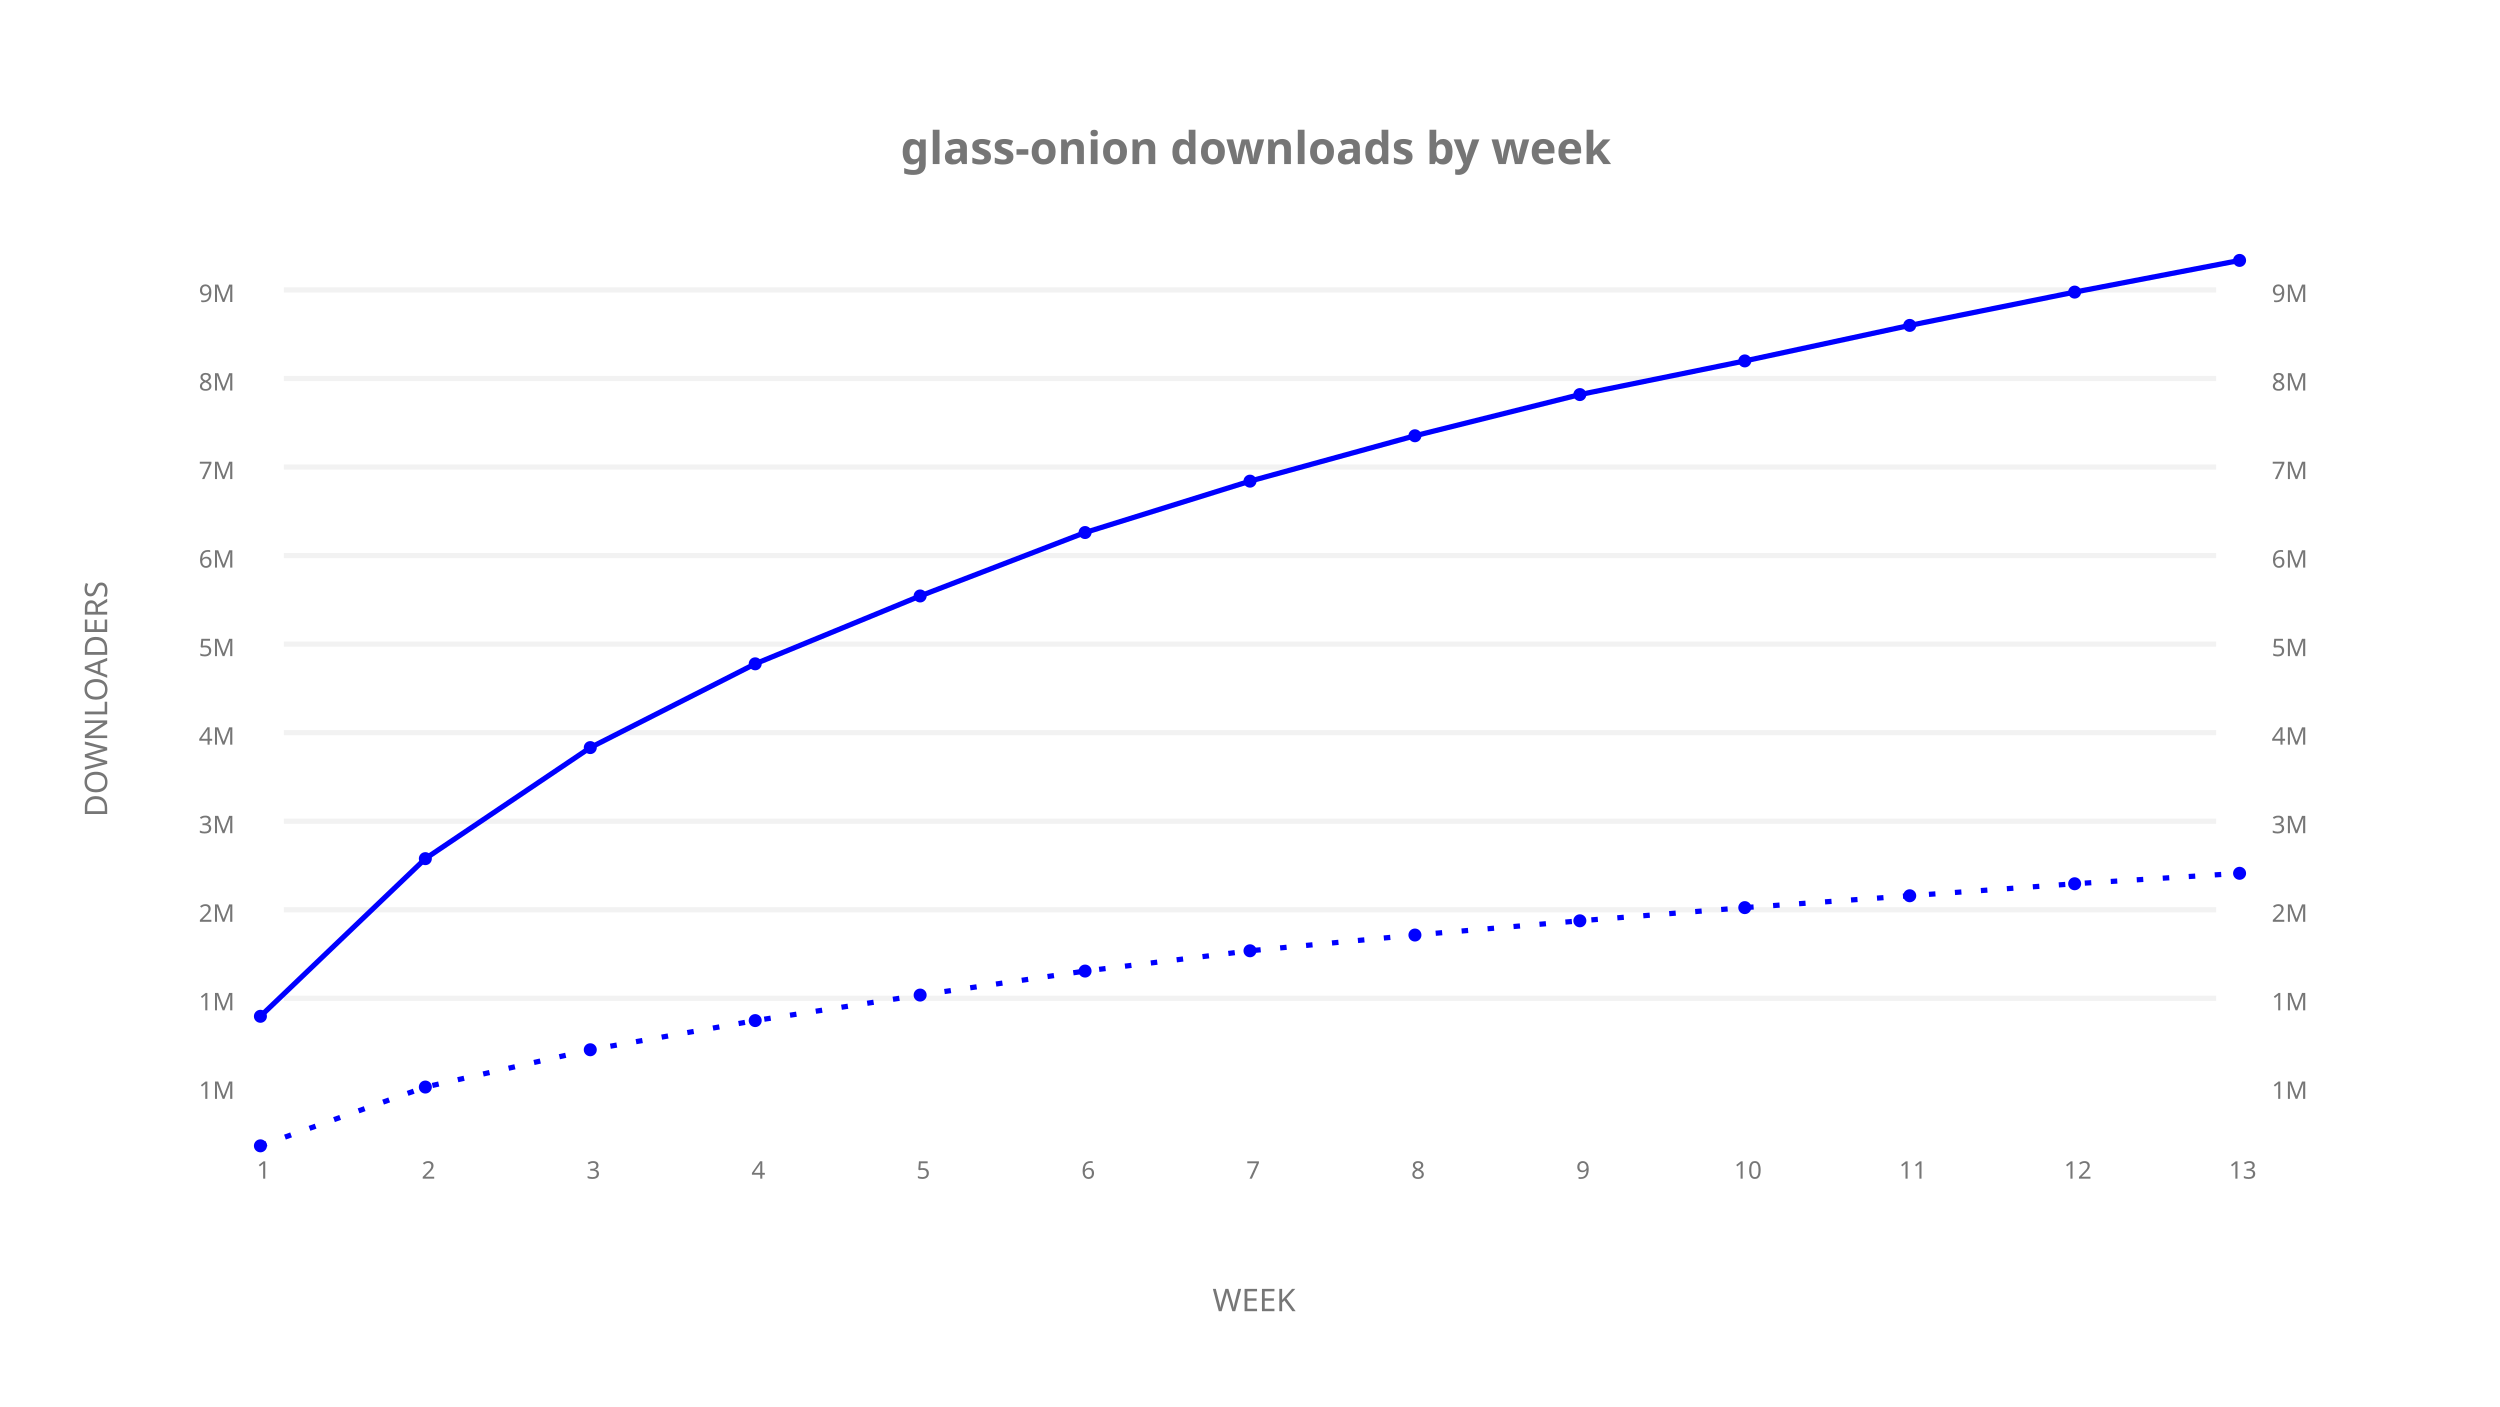
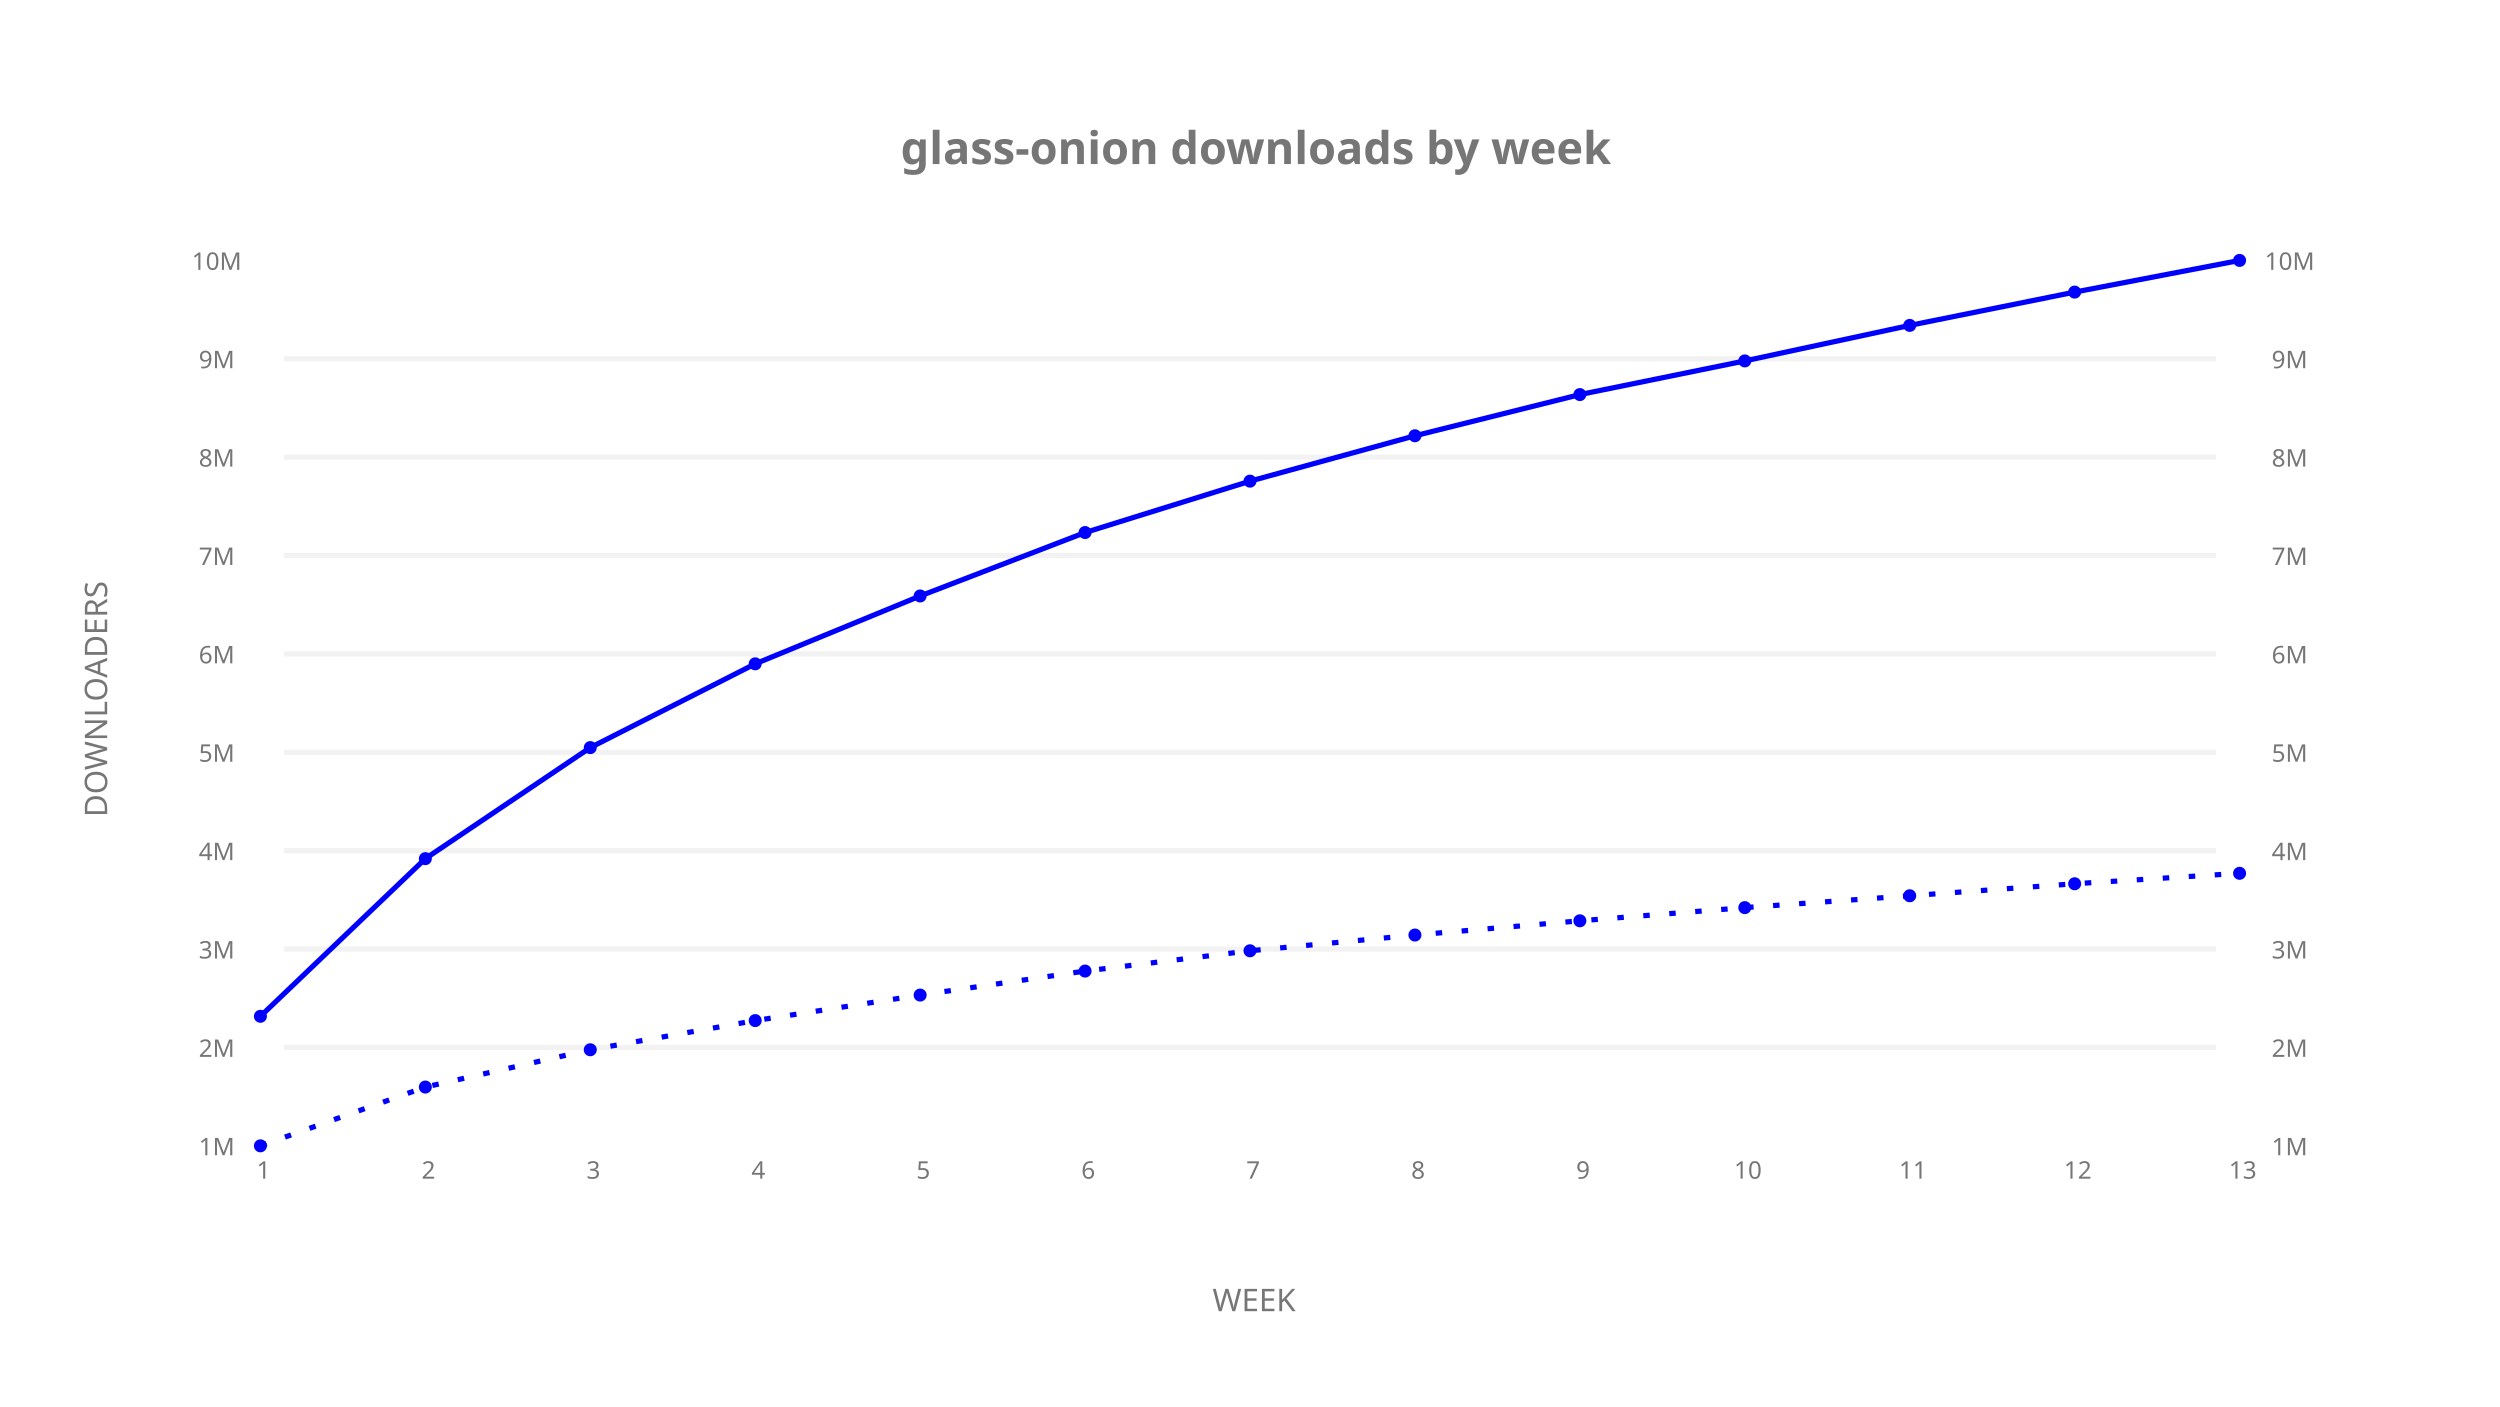
<svg xmlns="http://www.w3.org/2000/svg" xml:space="preserve" id="glass-onion-downloads-by-week-glass-onion-week" x="0px" y="0px" width="1920px" height="1080px" viewBox="0 0 1920 1080" enable-background="new 0 0 1920 1080" role="img">
  <g id="annotations">
    <text x="960" y="126" font-family="Atkinson Hyperlegible" font-size="26pt" text-anchor="middle" text-align="center" font-weight="600" font-style="normal" style="fill:rgb(118,118,118); fill-opacity:1; stroke:rgb(118,118,118); stroke-opacity:0; stroke-width:0.5"> glass-onion downloads by week</text>
    <g id="axes-lines">
      <text x="960" y="1007" font-family="Atkinson Hyperlegible" font-size="18pt" text-anchor="middle" text-align="center" font-weight="500" font-style="normal" style="fill:rgb(118,118,118); fill-opacity:1; stroke:rgb(118,118,118); stroke-opacity:0; stroke-width:0.5"> WEEK</text>
      <text x="73" y="540" font-family="Atkinson Hyperlegible" font-size="18pt" text-anchor="middle" text-align="center" dominant-baseline="central" font-weight="500" font-style="normal" style="fill:rgb(118,118,118); fill-opacity:1; stroke:rgb(118,118,118); stroke-opacity:0; stroke-width:0.5" transform="rotate(-90,73,540)"> DOWNLOADERS</text>
    </g>
    <g id="tic-y-label-lines">
-       <line x1="218" y1="766.683" x2="1702" y2="766.683" style="fill:rgb(0,0,255); fill-opacity:0; stroke:rgb(242,242,242); stroke-opacity:1; stroke-width:4" />
-       <line x1="218" y1="698.683" x2="1702" y2="698.683" style="fill:rgb(0,0,255); fill-opacity:0; stroke:rgb(242,242,242); stroke-opacity:1; stroke-width:4" />
-       <line x1="218" y1="630.683" x2="1702" y2="630.683" style="fill:rgb(0,0,255); fill-opacity:0; stroke:rgb(242,242,242); stroke-opacity:1; stroke-width:4" />
-       <line x1="218" y1="562.683" x2="1702" y2="562.683" style="fill:rgb(0,0,255); fill-opacity:0; stroke:rgb(242,242,242); stroke-opacity:1; stroke-width:4" />
-       <line x1="218" y1="494.683" x2="1702" y2="494.683" style="fill:rgb(0,0,255); fill-opacity:0; stroke:rgb(242,242,242); stroke-opacity:1; stroke-width:4" />
-       <line x1="218" y1="426.683" x2="1702" y2="426.683" style="fill:rgb(0,0,255); fill-opacity:0; stroke:rgb(242,242,242); stroke-opacity:1; stroke-width:4" />
-       <line x1="218" y1="358.683" x2="1702" y2="358.683" style="fill:rgb(0,0,255); fill-opacity:0; stroke:rgb(242,242,242); stroke-opacity:1; stroke-width:4" />
-       <line x1="218" y1="290.683" x2="1702" y2="290.683" style="fill:rgb(0,0,255); fill-opacity:0; stroke:rgb(242,242,242); stroke-opacity:1; stroke-width:4" />
-       <line x1="218" y1="222.683" x2="1702" y2="222.683" style="fill:rgb(0,0,255); fill-opacity:0; stroke:rgb(242,242,242); stroke-opacity:1; stroke-width:4" />
+       <line x1="218" y1="804.444" x2="1702" y2="804.444" style="fill:rgb(0,0,255); fill-opacity:0; stroke:rgb(242,242,242); stroke-opacity:1; stroke-width:4" />
+       <line x1="218" y1="728.889" x2="1702" y2="728.889" style="fill:rgb(0,0,255); fill-opacity:0; stroke:rgb(242,242,242); stroke-opacity:1; stroke-width:4" />
+       <line x1="218" y1="653.333" x2="1702" y2="653.333" style="fill:rgb(0,0,255); fill-opacity:0; stroke:rgb(242,242,242); stroke-opacity:1; stroke-width:4" />
+       <line x1="218" y1="577.778" x2="1702" y2="577.778" style="fill:rgb(0,0,255); fill-opacity:0; stroke:rgb(242,242,242); stroke-opacity:1; stroke-width:4" />
+       <line x1="218" y1="502.222" x2="1702" y2="502.222" style="fill:rgb(0,0,255); fill-opacity:0; stroke:rgb(242,242,242); stroke-opacity:1; stroke-width:4" />
+       <line x1="218" y1="426.667" x2="1702" y2="426.667" style="fill:rgb(0,0,255); fill-opacity:0; stroke:rgb(242,242,242); stroke-opacity:1; stroke-width:4" />
+       <line x1="218" y1="351.111" x2="1702" y2="351.111" style="fill:rgb(0,0,255); fill-opacity:0; stroke:rgb(242,242,242); stroke-opacity:1; stroke-width:4" />
+       <line x1="218" y1="275.556" x2="1702" y2="275.556" style="fill:rgb(0,0,255); fill-opacity:0; stroke:rgb(242,242,242); stroke-opacity:1; stroke-width:4" />
    </g>
    <g id="tic-x-labels">
      <text x="200" y="898" font-family="Atkinson Hyperlegible" font-size="14pt" text-anchor="middle" text-align="center" dominant-baseline="central" font-weight="400" font-style="normal" style="fill:rgb(118,118,118); fill-opacity:1; stroke:rgb(118,118,118); stroke-opacity:0; stroke-width:0.5"> 1</text>
      <text x="326.667" y="898" font-family="Atkinson Hyperlegible" font-size="14pt" text-anchor="middle" text-align="center" dominant-baseline="central" font-weight="400" font-style="normal" style="fill:rgb(118,118,118); fill-opacity:1; stroke:rgb(118,118,118); stroke-opacity:0; stroke-width:0.5"> 2</text>
      <text x="453.333" y="898" font-family="Atkinson Hyperlegible" font-size="14pt" text-anchor="middle" text-align="center" dominant-baseline="central" font-weight="400" font-style="normal" style="fill:rgb(118,118,118); fill-opacity:1; stroke:rgb(118,118,118); stroke-opacity:0; stroke-width:0.5"> 3</text>
      <text x="580" y="898" font-family="Atkinson Hyperlegible" font-size="14pt" text-anchor="middle" text-align="center" dominant-baseline="central" font-weight="400" font-style="normal" style="fill:rgb(118,118,118); fill-opacity:1; stroke:rgb(118,118,118); stroke-opacity:0; stroke-width:0.5"> 4</text>
      <text x="706.667" y="898" font-family="Atkinson Hyperlegible" font-size="14pt" text-anchor="middle" text-align="center" dominant-baseline="central" font-weight="400" font-style="normal" style="fill:rgb(118,118,118); fill-opacity:1; stroke:rgb(118,118,118); stroke-opacity:0; stroke-width:0.5"> 5</text>
      <text x="833.333" y="898" font-family="Atkinson Hyperlegible" font-size="14pt" text-anchor="middle" text-align="center" dominant-baseline="central" font-weight="400" font-style="normal" style="fill:rgb(118,118,118); fill-opacity:1; stroke:rgb(118,118,118); stroke-opacity:0; stroke-width:0.5"> 6</text>
      <text x="960" y="898" font-family="Atkinson Hyperlegible" font-size="14pt" text-anchor="middle" text-align="center" dominant-baseline="central" font-weight="400" font-style="normal" style="fill:rgb(118,118,118); fill-opacity:1; stroke:rgb(118,118,118); stroke-opacity:0; stroke-width:0.5"> 7</text>
      <text x="1086.667" y="898" font-family="Atkinson Hyperlegible" font-size="14pt" text-anchor="middle" text-align="center" dominant-baseline="central" font-weight="400" font-style="normal" style="fill:rgb(118,118,118); fill-opacity:1; stroke:rgb(118,118,118); stroke-opacity:0; stroke-width:0.5"> 8</text>
      <text x="1213.333" y="898" font-family="Atkinson Hyperlegible" font-size="14pt" text-anchor="middle" text-align="center" dominant-baseline="central" font-weight="400" font-style="normal" style="fill:rgb(118,118,118); fill-opacity:1; stroke:rgb(118,118,118); stroke-opacity:0; stroke-width:0.5"> 9</text>
      <text x="1340" y="898" font-family="Atkinson Hyperlegible" font-size="14pt" text-anchor="middle" text-align="center" dominant-baseline="central" font-weight="400" font-style="normal" style="fill:rgb(118,118,118); fill-opacity:1; stroke:rgb(118,118,118); stroke-opacity:0; stroke-width:0.5"> 10</text>
      <text x="1466.667" y="898" font-family="Atkinson Hyperlegible" font-size="14pt" text-anchor="middle" text-align="center" dominant-baseline="central" font-weight="400" font-style="normal" style="fill:rgb(118,118,118); fill-opacity:1; stroke:rgb(118,118,118); stroke-opacity:0; stroke-width:0.5"> 11</text>
      <text x="1593.333" y="898" font-family="Atkinson Hyperlegible" font-size="14pt" text-anchor="middle" text-align="center" dominant-baseline="central" font-weight="400" font-style="normal" style="fill:rgb(118,118,118); fill-opacity:1; stroke:rgb(118,118,118); stroke-opacity:0; stroke-width:0.5"> 12</text>
      <text x="1720" y="898" font-family="Atkinson Hyperlegible" font-size="14pt" text-anchor="middle" text-align="center" dominant-baseline="central" font-weight="400" font-style="normal" style="fill:rgb(118,118,118); fill-opacity:1; stroke:rgb(118,118,118); stroke-opacity:0; stroke-width:0.5"> 13</text>
    </g>
    <g id="tic-y-labels">
-       <text x="164" y="836.683" font-family="Atkinson Hyperlegible" font-size="14pt" text-anchor="middle" text-align="center" dominant-baseline="central" font-weight="400" font-style="normal" style="fill:rgb(118,118,118); fill-opacity:1; stroke:rgb(118,118,118); stroke-opacity:0; stroke-width:0.5"> 1M</text>
-       <text x="1756" y="836.683" font-family="Atkinson Hyperlegible" font-size="14pt" text-anchor="middle" text-align="center" dominant-baseline="central" font-weight="400" font-style="normal" style="fill:rgb(118,118,118); fill-opacity:1; stroke:rgb(118,118,118); stroke-opacity:0; stroke-width:0.5"> 1M</text>
-       <text x="164" y="768.683" font-family="Atkinson Hyperlegible" font-size="14pt" text-anchor="middle" text-align="center" dominant-baseline="central" font-weight="400" font-style="normal" style="fill:rgb(118,118,118); fill-opacity:1; stroke:rgb(118,118,118); stroke-opacity:0; stroke-width:0.5"> 1M</text>
-       <text x="1756" y="768.683" font-family="Atkinson Hyperlegible" font-size="14pt" text-anchor="middle" text-align="center" dominant-baseline="central" font-weight="400" font-style="normal" style="fill:rgb(118,118,118); fill-opacity:1; stroke:rgb(118,118,118); stroke-opacity:0; stroke-width:0.5"> 1M</text>
-       <text x="164" y="700.683" font-family="Atkinson Hyperlegible" font-size="14pt" text-anchor="middle" text-align="center" dominant-baseline="central" font-weight="400" font-style="normal" style="fill:rgb(118,118,118); fill-opacity:1; stroke:rgb(118,118,118); stroke-opacity:0; stroke-width:0.5"> 2M</text>
-       <text x="1756" y="700.683" font-family="Atkinson Hyperlegible" font-size="14pt" text-anchor="middle" text-align="center" dominant-baseline="central" font-weight="400" font-style="normal" style="fill:rgb(118,118,118); fill-opacity:1; stroke:rgb(118,118,118); stroke-opacity:0; stroke-width:0.5"> 2M</text>
-       <text x="164" y="632.683" font-family="Atkinson Hyperlegible" font-size="14pt" text-anchor="middle" text-align="center" dominant-baseline="central" font-weight="400" font-style="normal" style="fill:rgb(118,118,118); fill-opacity:1; stroke:rgb(118,118,118); stroke-opacity:0; stroke-width:0.5"> 3M</text>
-       <text x="1756" y="632.683" font-family="Atkinson Hyperlegible" font-size="14pt" text-anchor="middle" text-align="center" dominant-baseline="central" font-weight="400" font-style="normal" style="fill:rgb(118,118,118); fill-opacity:1; stroke:rgb(118,118,118); stroke-opacity:0; stroke-width:0.5"> 3M</text>
-       <text x="164" y="564.683" font-family="Atkinson Hyperlegible" font-size="14pt" text-anchor="middle" text-align="center" dominant-baseline="central" font-weight="400" font-style="normal" style="fill:rgb(118,118,118); fill-opacity:1; stroke:rgb(118,118,118); stroke-opacity:0; stroke-width:0.5"> 4M</text>
-       <text x="1756" y="564.683" font-family="Atkinson Hyperlegible" font-size="14pt" text-anchor="middle" text-align="center" dominant-baseline="central" font-weight="400" font-style="normal" style="fill:rgb(118,118,118); fill-opacity:1; stroke:rgb(118,118,118); stroke-opacity:0; stroke-width:0.5"> 4M</text>
-       <text x="164" y="496.683" font-family="Atkinson Hyperlegible" font-size="14pt" text-anchor="middle" text-align="center" dominant-baseline="central" font-weight="400" font-style="normal" style="fill:rgb(118,118,118); fill-opacity:1; stroke:rgb(118,118,118); stroke-opacity:0; stroke-width:0.5"> 5M</text>
-       <text x="1756" y="496.683" font-family="Atkinson Hyperlegible" font-size="14pt" text-anchor="middle" text-align="center" dominant-baseline="central" font-weight="400" font-style="normal" style="fill:rgb(118,118,118); fill-opacity:1; stroke:rgb(118,118,118); stroke-opacity:0; stroke-width:0.5"> 5M</text>
-       <text x="164" y="428.683" font-family="Atkinson Hyperlegible" font-size="14pt" text-anchor="middle" text-align="center" dominant-baseline="central" font-weight="400" font-style="normal" style="fill:rgb(118,118,118); fill-opacity:1; stroke:rgb(118,118,118); stroke-opacity:0; stroke-width:0.5"> 6M</text>
-       <text x="1756" y="428.683" font-family="Atkinson Hyperlegible" font-size="14pt" text-anchor="middle" text-align="center" dominant-baseline="central" font-weight="400" font-style="normal" style="fill:rgb(118,118,118); fill-opacity:1; stroke:rgb(118,118,118); stroke-opacity:0; stroke-width:0.5"> 6M</text>
-       <text x="164" y="360.683" font-family="Atkinson Hyperlegible" font-size="14pt" text-anchor="middle" text-align="center" dominant-baseline="central" font-weight="400" font-style="normal" style="fill:rgb(118,118,118); fill-opacity:1; stroke:rgb(118,118,118); stroke-opacity:0; stroke-width:0.5"> 7M</text>
-       <text x="1756" y="360.683" font-family="Atkinson Hyperlegible" font-size="14pt" text-anchor="middle" text-align="center" dominant-baseline="central" font-weight="400" font-style="normal" style="fill:rgb(118,118,118); fill-opacity:1; stroke:rgb(118,118,118); stroke-opacity:0; stroke-width:0.5"> 7M</text>
-       <text x="164" y="292.683" font-family="Atkinson Hyperlegible" font-size="14pt" text-anchor="middle" text-align="center" dominant-baseline="central" font-weight="400" font-style="normal" style="fill:rgb(118,118,118); fill-opacity:1; stroke:rgb(118,118,118); stroke-opacity:0; stroke-width:0.5"> 8M</text>
-       <text x="1756" y="292.683" font-family="Atkinson Hyperlegible" font-size="14pt" text-anchor="middle" text-align="center" dominant-baseline="central" font-weight="400" font-style="normal" style="fill:rgb(118,118,118); fill-opacity:1; stroke:rgb(118,118,118); stroke-opacity:0; stroke-width:0.5"> 8M</text>
-       <text x="164" y="224.683" font-family="Atkinson Hyperlegible" font-size="14pt" text-anchor="middle" text-align="center" dominant-baseline="central" font-weight="400" font-style="normal" style="fill:rgb(118,118,118); fill-opacity:1; stroke:rgb(118,118,118); stroke-opacity:0; stroke-width:0.5"> 9M</text>
-       <text x="1756" y="224.683" font-family="Atkinson Hyperlegible" font-size="14pt" text-anchor="middle" text-align="center" dominant-baseline="central" font-weight="400" font-style="normal" style="fill:rgb(118,118,118); fill-opacity:1; stroke:rgb(118,118,118); stroke-opacity:0; stroke-width:0.5"> 9M</text>
+       <text x="164" y="880" font-family="Atkinson Hyperlegible" font-size="14pt" text-anchor="middle" text-align="center" dominant-baseline="central" font-weight="400" font-style="normal" style="fill:rgb(118,118,118); fill-opacity:1; stroke:rgb(118,118,118); stroke-opacity:0; stroke-width:0.5"> 1M</text>
+       <text x="1756" y="880" font-family="Atkinson Hyperlegible" font-size="14pt" text-anchor="middle" text-align="center" dominant-baseline="central" font-weight="400" font-style="normal" style="fill:rgb(118,118,118); fill-opacity:1; stroke:rgb(118,118,118); stroke-opacity:0; stroke-width:0.5"> 1M</text>
+       <text x="164" y="804.444" font-family="Atkinson Hyperlegible" font-size="14pt" text-anchor="middle" text-align="center" dominant-baseline="central" font-weight="400" font-style="normal" style="fill:rgb(118,118,118); fill-opacity:1; stroke:rgb(118,118,118); stroke-opacity:0; stroke-width:0.5"> 2M</text>
+       <text x="1756" y="804.444" font-family="Atkinson Hyperlegible" font-size="14pt" text-anchor="middle" text-align="center" dominant-baseline="central" font-weight="400" font-style="normal" style="fill:rgb(118,118,118); fill-opacity:1; stroke:rgb(118,118,118); stroke-opacity:0; stroke-width:0.5"> 2M</text>
+       <text x="164" y="728.889" font-family="Atkinson Hyperlegible" font-size="14pt" text-anchor="middle" text-align="center" dominant-baseline="central" font-weight="400" font-style="normal" style="fill:rgb(118,118,118); fill-opacity:1; stroke:rgb(118,118,118); stroke-opacity:0; stroke-width:0.5"> 3M</text>
+       <text x="1756" y="728.889" font-family="Atkinson Hyperlegible" font-size="14pt" text-anchor="middle" text-align="center" dominant-baseline="central" font-weight="400" font-style="normal" style="fill:rgb(118,118,118); fill-opacity:1; stroke:rgb(118,118,118); stroke-opacity:0; stroke-width:0.5"> 3M</text>
+       <text x="164" y="653.333" font-family="Atkinson Hyperlegible" font-size="14pt" text-anchor="middle" text-align="center" dominant-baseline="central" font-weight="400" font-style="normal" style="fill:rgb(118,118,118); fill-opacity:1; stroke:rgb(118,118,118); stroke-opacity:0; stroke-width:0.5"> 4M</text>
+       <text x="1756" y="653.333" font-family="Atkinson Hyperlegible" font-size="14pt" text-anchor="middle" text-align="center" dominant-baseline="central" font-weight="400" font-style="normal" style="fill:rgb(118,118,118); fill-opacity:1; stroke:rgb(118,118,118); stroke-opacity:0; stroke-width:0.5"> 4M</text>
+       <text x="164" y="577.778" font-family="Atkinson Hyperlegible" font-size="14pt" text-anchor="middle" text-align="center" dominant-baseline="central" font-weight="400" font-style="normal" style="fill:rgb(118,118,118); fill-opacity:1; stroke:rgb(118,118,118); stroke-opacity:0; stroke-width:0.5"> 5M</text>
+       <text x="1756" y="577.778" font-family="Atkinson Hyperlegible" font-size="14pt" text-anchor="middle" text-align="center" dominant-baseline="central" font-weight="400" font-style="normal" style="fill:rgb(118,118,118); fill-opacity:1; stroke:rgb(118,118,118); stroke-opacity:0; stroke-width:0.5"> 5M</text>
+       <text x="164" y="502.222" font-family="Atkinson Hyperlegible" font-size="14pt" text-anchor="middle" text-align="center" dominant-baseline="central" font-weight="400" font-style="normal" style="fill:rgb(118,118,118); fill-opacity:1; stroke:rgb(118,118,118); stroke-opacity:0; stroke-width:0.5"> 6M</text>
+       <text x="1756" y="502.222" font-family="Atkinson Hyperlegible" font-size="14pt" text-anchor="middle" text-align="center" dominant-baseline="central" font-weight="400" font-style="normal" style="fill:rgb(118,118,118); fill-opacity:1; stroke:rgb(118,118,118); stroke-opacity:0; stroke-width:0.5"> 6M</text>
+       <text x="164" y="426.667" font-family="Atkinson Hyperlegible" font-size="14pt" text-anchor="middle" text-align="center" dominant-baseline="central" font-weight="400" font-style="normal" style="fill:rgb(118,118,118); fill-opacity:1; stroke:rgb(118,118,118); stroke-opacity:0; stroke-width:0.5"> 7M</text>
+       <text x="1756" y="426.667" font-family="Atkinson Hyperlegible" font-size="14pt" text-anchor="middle" text-align="center" dominant-baseline="central" font-weight="400" font-style="normal" style="fill:rgb(118,118,118); fill-opacity:1; stroke:rgb(118,118,118); stroke-opacity:0; stroke-width:0.5"> 7M</text>
+       <text x="164" y="351.111" font-family="Atkinson Hyperlegible" font-size="14pt" text-anchor="middle" text-align="center" dominant-baseline="central" font-weight="400" font-style="normal" style="fill:rgb(118,118,118); fill-opacity:1; stroke:rgb(118,118,118); stroke-opacity:0; stroke-width:0.5"> 8M</text>
+       <text x="1756" y="351.111" font-family="Atkinson Hyperlegible" font-size="14pt" text-anchor="middle" text-align="center" dominant-baseline="central" font-weight="400" font-style="normal" style="fill:rgb(118,118,118); fill-opacity:1; stroke:rgb(118,118,118); stroke-opacity:0; stroke-width:0.5"> 8M</text>
+       <text x="164" y="275.556" font-family="Atkinson Hyperlegible" font-size="14pt" text-anchor="middle" text-align="center" dominant-baseline="central" font-weight="400" font-style="normal" style="fill:rgb(118,118,118); fill-opacity:1; stroke:rgb(118,118,118); stroke-opacity:0; stroke-width:0.5"> 9M</text>
+       <text x="1756" y="275.556" font-family="Atkinson Hyperlegible" font-size="14pt" text-anchor="middle" text-align="center" dominant-baseline="central" font-weight="400" font-style="normal" style="fill:rgb(118,118,118); fill-opacity:1; stroke:rgb(118,118,118); stroke-opacity:0; stroke-width:0.5"> 9M</text>
+       <text x="164" y="200" font-family="Atkinson Hyperlegible" font-size="14pt" text-anchor="middle" text-align="center" dominant-baseline="central" font-weight="400" font-style="normal" style="fill:rgb(118,118,118); fill-opacity:1; stroke:rgb(118,118,118); stroke-opacity:0; stroke-width:0.5"> 10M</text>
+       <text x="1756" y="200" font-family="Atkinson Hyperlegible" font-size="14pt" text-anchor="middle" text-align="center" dominant-baseline="central" font-weight="400" font-style="normal" style="fill:rgb(118,118,118); fill-opacity:1; stroke:rgb(118,118,118); stroke-opacity:0; stroke-width:0.5"> 10M</text>
    </g>
  </g>
  <g id="polyline-glass-onion downloads by week">
    <polyline points="200,780.524 326.667,659.442 453.333,574.15 580,509.818 706.667,457.706 833.333,408.985 960,369.523 1086.67,334.673 1213.33,303.036 1340,277.184 1466.67,249.907 1593.33,224.331 1720,200 " style="fill:rgb(0,0,255); fill-opacity:0; stroke:rgb(0,0,255); stroke-opacity:1; stroke-width:4" />
  </g>
  <g id="markers-glass-onion downloads by week">
    <circle cx="200" cy="780.524" r="5" style="fill:rgb(0,0,255); fill-opacity:1; stroke:rgb(0,0,255); stroke-opacity:0; stroke-width:4">
</circle>
    <circle cx="326.667" cy="659.442" r="5" style="fill:rgb(0,0,255); fill-opacity:1; stroke:rgb(0,0,255); stroke-opacity:0; stroke-width:4">
</circle>
    <circle cx="453.333" cy="574.15" r="5" style="fill:rgb(0,0,255); fill-opacity:1; stroke:rgb(0,0,255); stroke-opacity:0; stroke-width:4">
</circle>
    <circle cx="580" cy="509.818" r="5" style="fill:rgb(0,0,255); fill-opacity:1; stroke:rgb(0,0,255); stroke-opacity:0; stroke-width:4">
</circle>
    <circle cx="706.667" cy="457.706" r="5" style="fill:rgb(0,0,255); fill-opacity:1; stroke:rgb(0,0,255); stroke-opacity:0; stroke-width:4">
</circle>
    <circle cx="833.333" cy="408.985" r="5" style="fill:rgb(0,0,255); fill-opacity:1; stroke:rgb(0,0,255); stroke-opacity:0; stroke-width:4">
</circle>
    <circle cx="960" cy="369.523" r="5" style="fill:rgb(0,0,255); fill-opacity:1; stroke:rgb(0,0,255); stroke-opacity:0; stroke-width:4">
</circle>
    <circle cx="1086.667" cy="334.673" r="5" style="fill:rgb(0,0,255); fill-opacity:1; stroke:rgb(0,0,255); stroke-opacity:0; stroke-width:4">
</circle>
    <circle cx="1213.333" cy="303.036" r="5" style="fill:rgb(0,0,255); fill-opacity:1; stroke:rgb(0,0,255); stroke-opacity:0; stroke-width:4">
</circle>
    <circle cx="1340" cy="277.184" r="5" style="fill:rgb(0,0,255); fill-opacity:1; stroke:rgb(0,0,255); stroke-opacity:0; stroke-width:4">
</circle>
    <circle cx="1466.667" cy="249.907" r="5" style="fill:rgb(0,0,255); fill-opacity:1; stroke:rgb(0,0,255); stroke-opacity:0; stroke-width:4">
</circle>
    <circle cx="1593.333" cy="224.331" r="5" style="fill:rgb(0,0,255); fill-opacity:1; stroke:rgb(0,0,255); stroke-opacity:0; stroke-width:4">
</circle>
    <circle cx="1720" cy="200" r="5" style="fill:rgb(0,0,255); fill-opacity:1; stroke:rgb(0,0,255); stroke-opacity:0; stroke-width:4">
</circle>
  </g>
  <g id="polyline-glass-onion downloads by week uploaders">
    <polyline points="200,880 326.667,834.856 453.333,806.212 580,783.814 706.667,764.216 833.333,745.779 960,730.201 1086.67,718.112 1213.33,707.177 1340,697.05 1466.67,687.942 1593.33,678.723 1720,670.701 " stroke-dasharray="5 15" style="fill:rgb(0,0,255); fill-opacity:0; stroke:rgb(0,0,255); stroke-opacity:1; stroke-width:4" />
  </g>
  <g id="markers-glass-onion downloads by week uploaders">
    <circle cx="200" cy="880" r="5" style="fill:rgb(0,0,255); fill-opacity:1; stroke:rgb(0,0,255); stroke-opacity:0; stroke-width:4">
</circle>
    <circle cx="326.667" cy="834.856" r="5" style="fill:rgb(0,0,255); fill-opacity:1; stroke:rgb(0,0,255); stroke-opacity:0; stroke-width:4">
</circle>
    <circle cx="453.333" cy="806.212" r="5" style="fill:rgb(0,0,255); fill-opacity:1; stroke:rgb(0,0,255); stroke-opacity:0; stroke-width:4">
</circle>
    <circle cx="580" cy="783.814" r="5" style="fill:rgb(0,0,255); fill-opacity:1; stroke:rgb(0,0,255); stroke-opacity:0; stroke-width:4">
</circle>
    <circle cx="706.667" cy="764.216" r="5" style="fill:rgb(0,0,255); fill-opacity:1; stroke:rgb(0,0,255); stroke-opacity:0; stroke-width:4">
</circle>
    <circle cx="833.333" cy="745.779" r="5" style="fill:rgb(0,0,255); fill-opacity:1; stroke:rgb(0,0,255); stroke-opacity:0; stroke-width:4">
</circle>
    <circle cx="960" cy="730.201" r="5" style="fill:rgb(0,0,255); fill-opacity:1; stroke:rgb(0,0,255); stroke-opacity:0; stroke-width:4">
</circle>
    <circle cx="1086.667" cy="718.112" r="5" style="fill:rgb(0,0,255); fill-opacity:1; stroke:rgb(0,0,255); stroke-opacity:0; stroke-width:4">
</circle>
    <circle cx="1213.333" cy="707.177" r="5" style="fill:rgb(0,0,255); fill-opacity:1; stroke:rgb(0,0,255); stroke-opacity:0; stroke-width:4">
</circle>
    <circle cx="1340" cy="697.05" r="5" style="fill:rgb(0,0,255); fill-opacity:1; stroke:rgb(0,0,255); stroke-opacity:0; stroke-width:4">
</circle>
    <circle cx="1466.667" cy="687.942" r="5" style="fill:rgb(0,0,255); fill-opacity:1; stroke:rgb(0,0,255); stroke-opacity:0; stroke-width:4">
</circle>
    <circle cx="1593.333" cy="678.723" r="5" style="fill:rgb(0,0,255); fill-opacity:1; stroke:rgb(0,0,255); stroke-opacity:0; stroke-width:4">
</circle>
    <circle cx="1720" cy="670.701" r="5" style="fill:rgb(0,0,255); fill-opacity:1; stroke:rgb(0,0,255); stroke-opacity:0; stroke-width:4">
</circle>
  </g>
</svg>
